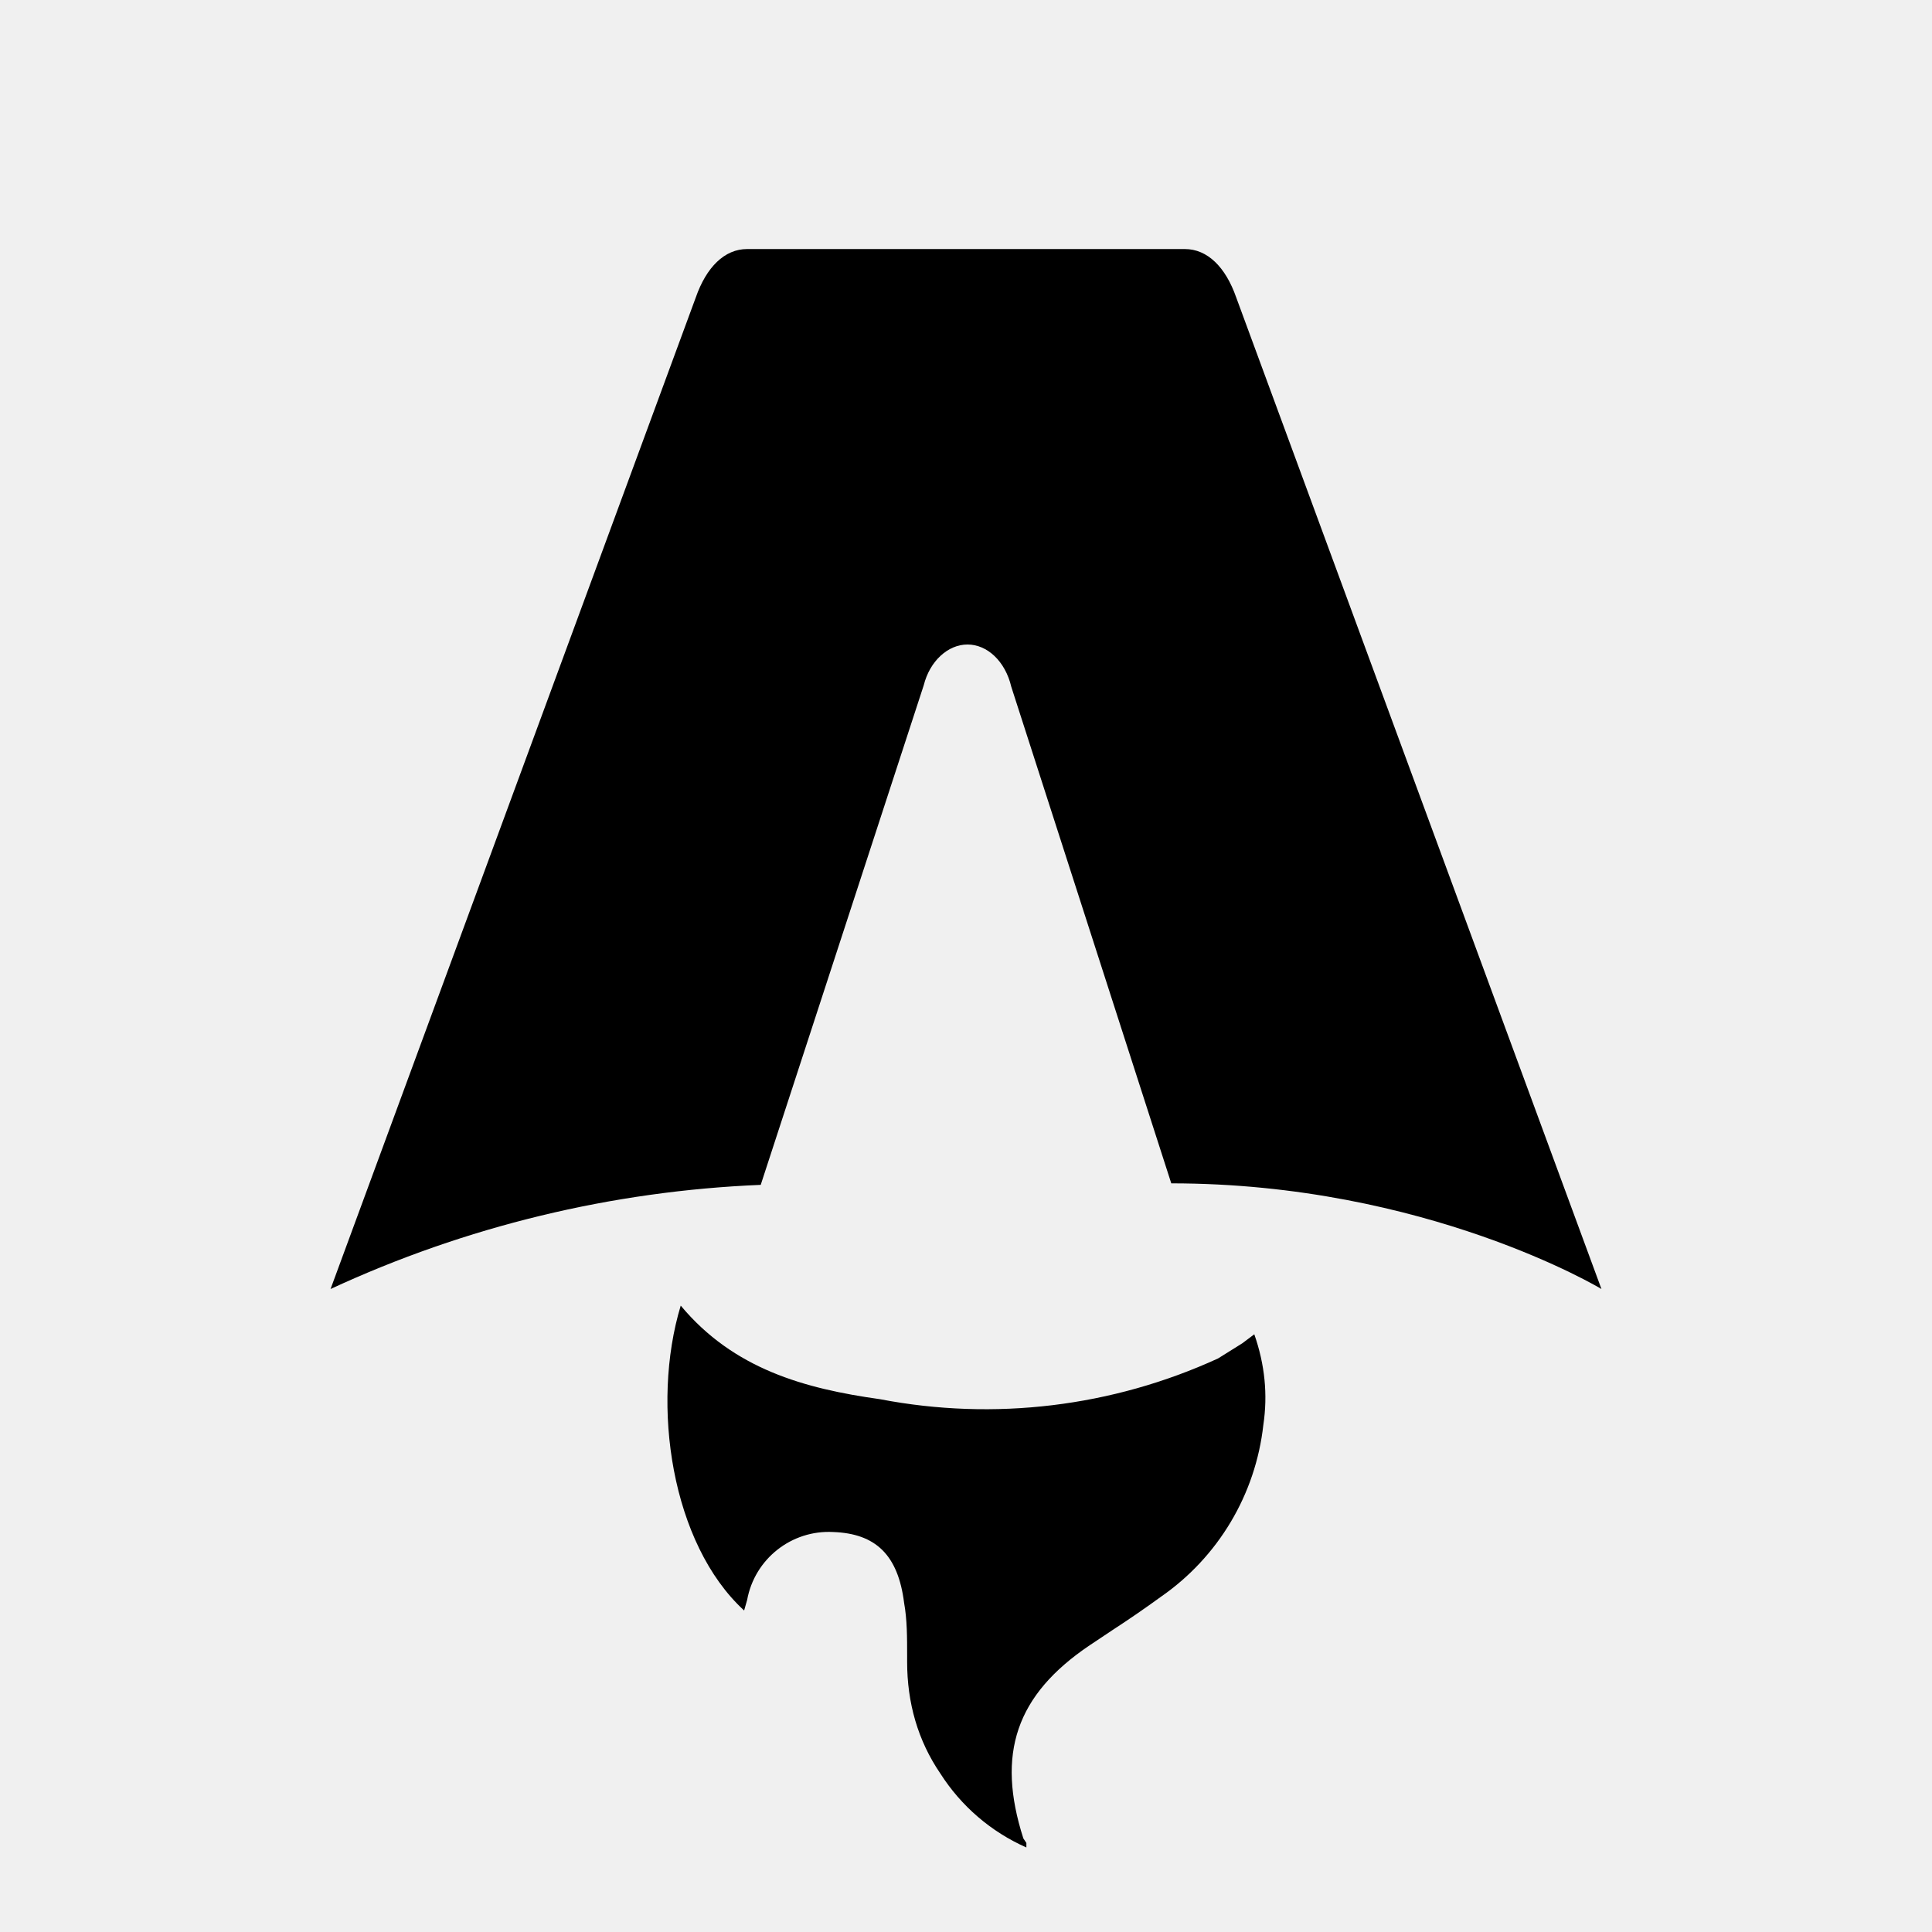
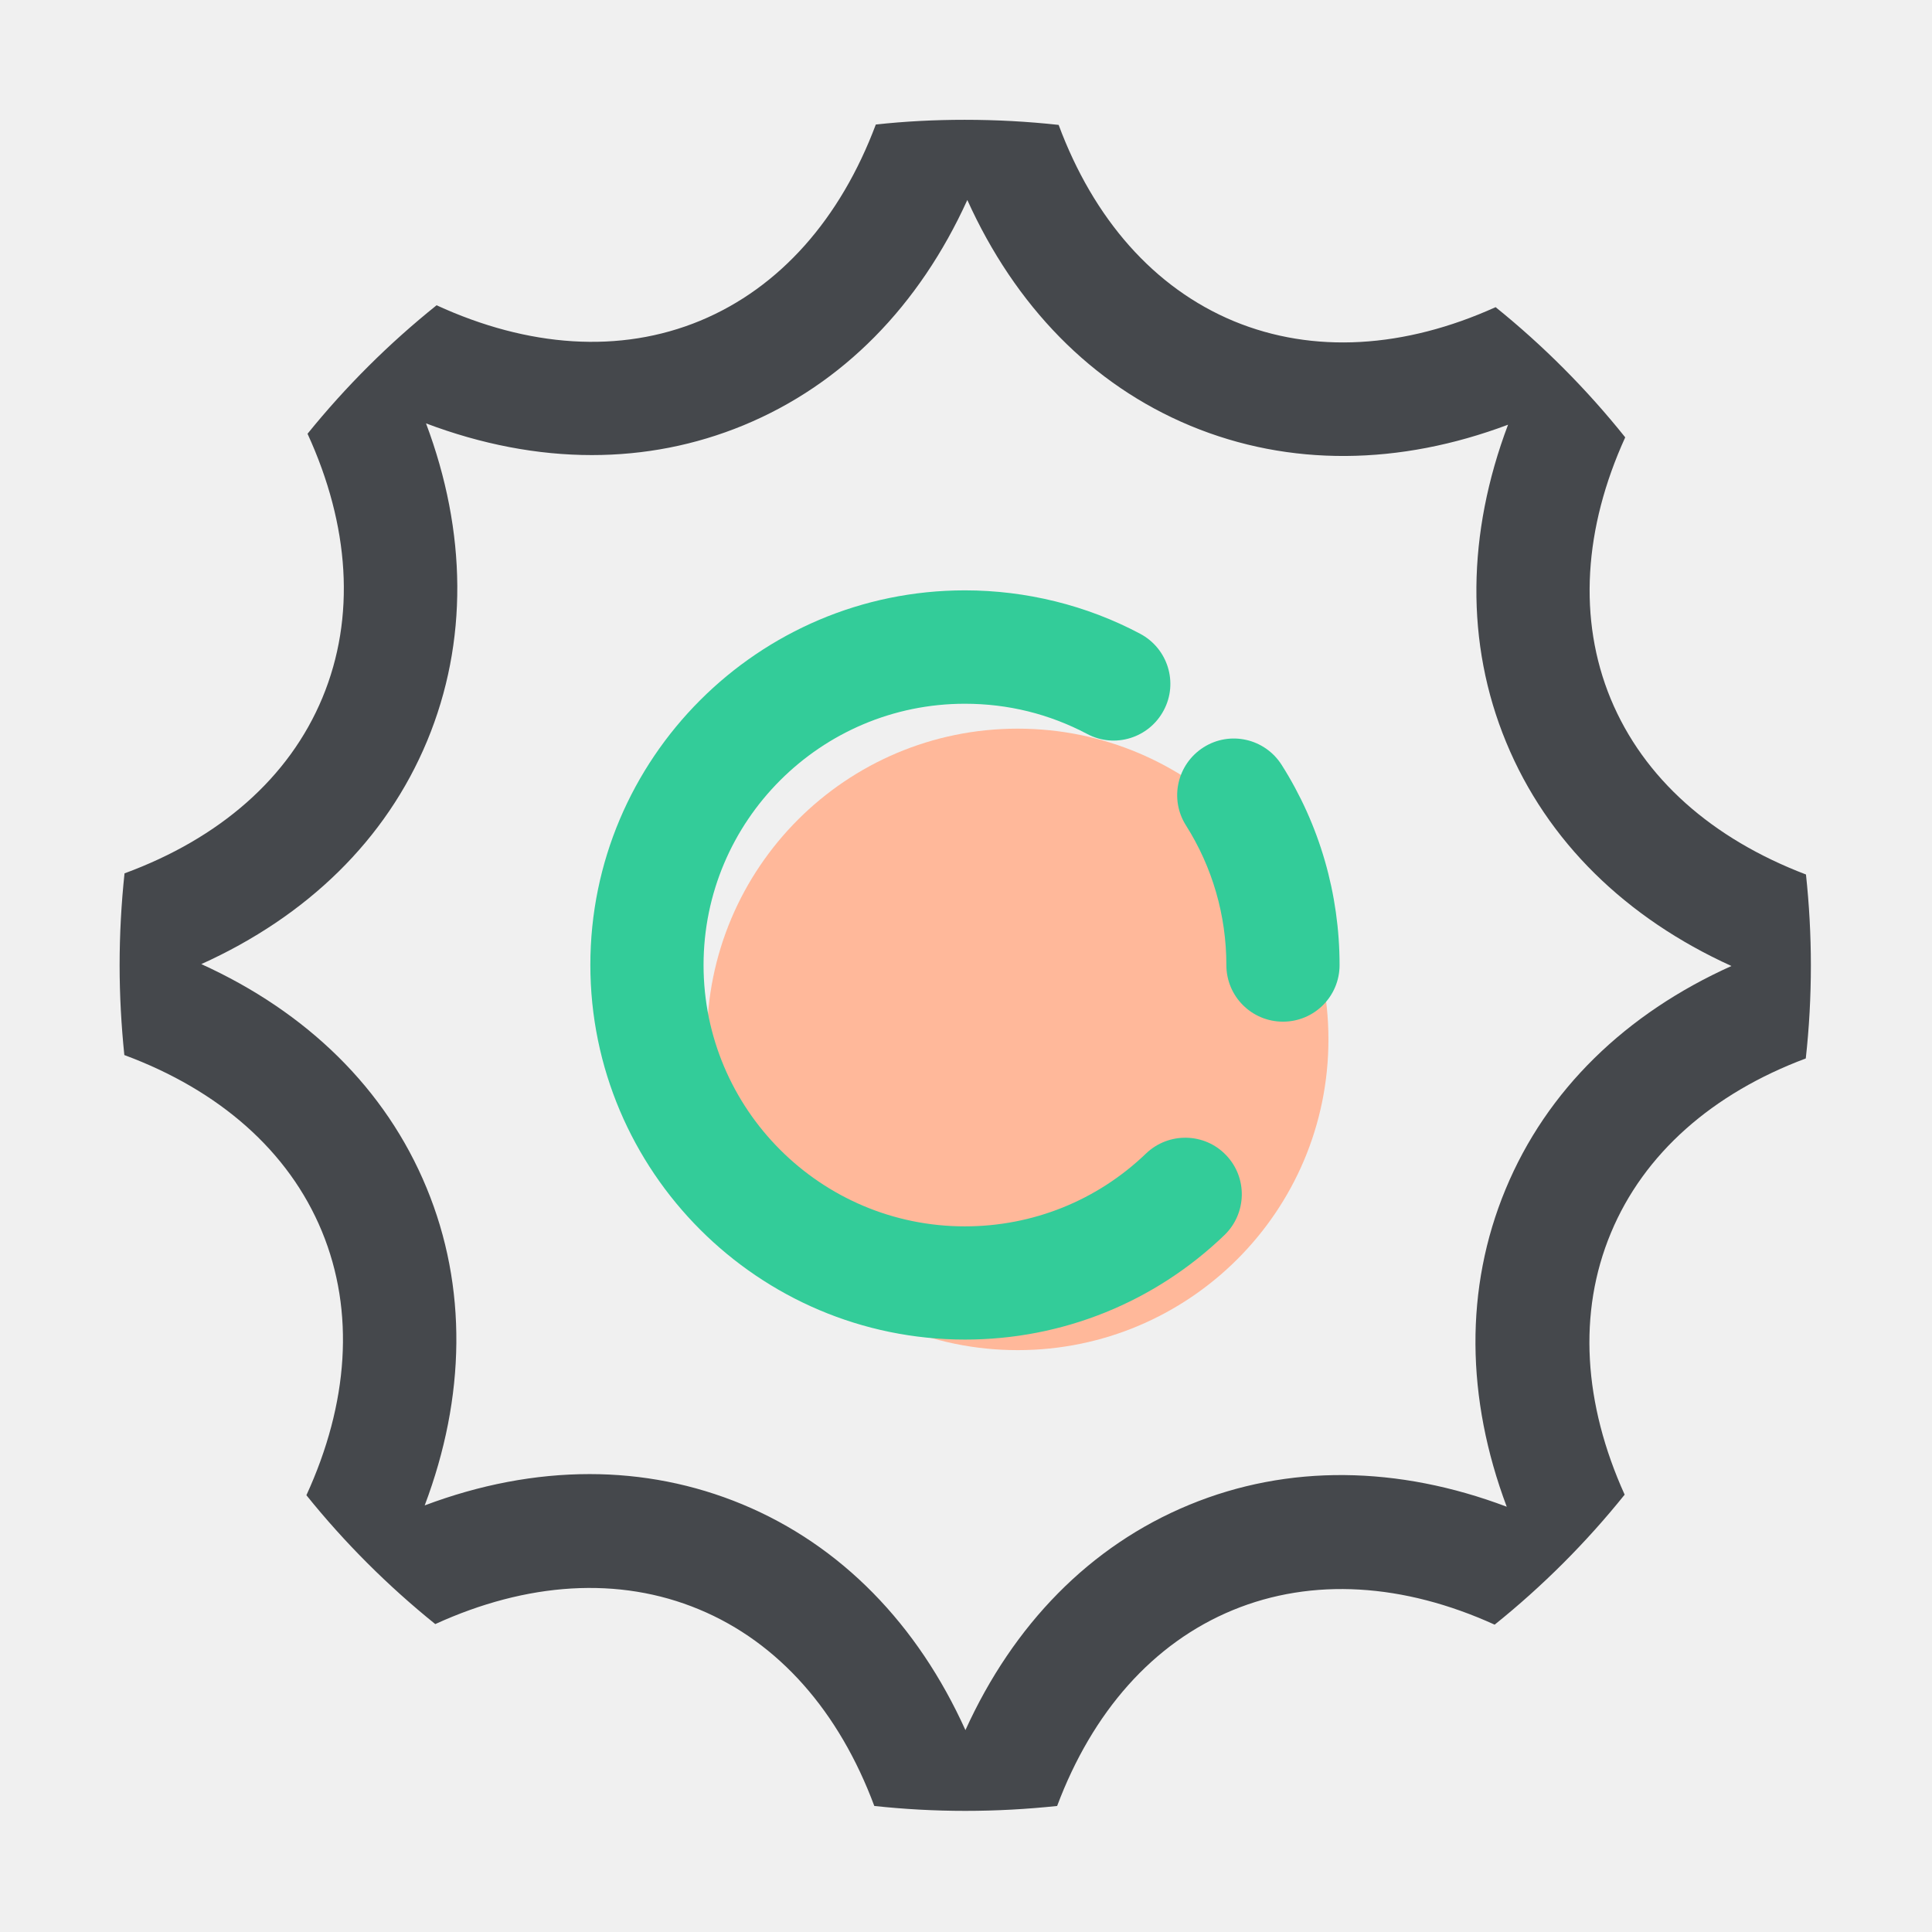
- <svg xmlns="http://www.w3.org/2000/svg" fill="none" viewBox="0 0 128 128">
-   <path d="M50.4 78.5a75.1 75.1 0 0 0-28.5 6.9l24.2-65.7c.7-2 1.9-3.2 3.4-3.2h29c1.5 0 2.7 1.2 3.4 3.2l24.2 65.7s-11.6-7-28.5-7L67 45.5c-.4-1.7-1.6-2.8-2.9-2.8-1.3 0-2.5 1.1-2.9 2.7L50.4 78.5Zm-1.1 28.2Zm-4.2-20.2c-2 6.6-.6 15.8 4.2 20.2a17.5 17.5 0 0 1 .2-.7 5.5 5.5 0 0 1 5.7-4.5c2.8.1 4.3 1.5 4.7 4.7.2 1.1.2 2.3.2 3.5v.4c0 2.7.7 5.2 2.2 7.4a13 13 0 0 0 5.7 4.9v-.3l-.2-.3c-1.8-5.6-.5-9.5 4.4-12.8l1.5-1a73 73 0 0 0 3.2-2.2 16 16 0 0 0 6.8-11.4c.3-2 .1-4-.6-6l-.8.6-1.6 1a37 37 0 0 1-22.4 2.7c-5-.7-9.7-2-13.2-6.2Z" />
-   <style>
-         path { fill: #000; }
-         @media (prefers-color-scheme: dark) {
-             path { fill: #FFF; }
-         }
-     </style>
+ <svg xmlns="http://www.w3.org/2000/svg" width="800px" height="800px" viewBox="0 0 1024 1024" class="icon" version="1.1">
+   <path d="M539.4 550.9m-164.7 0a164.7 164.7 0 1 0 329.4 0 164.7 164.7 0 1 0-329.4 0Z" fill="#FFB89A" />
+   <path d="M679.3 405.4c-8.9-14-27.4-18.2-41.4-9.3-14 8.9-18.2 27.4-9.3 41.4 14 22.1 21.4 47.7 21.4 74 0 16.6 13.4 30 30 30s30-13.4 30-30c0-37.7-10.6-74.4-30.7-106.1z" fill="#33CC99" />
+   <path d="M607.4 611.4c-25.9 24.9-60 38.6-96 38.6-76.4 0-138.5-62.1-138.5-138.5S435 373 511.4 373c22.9 0 44.7 5.4 64.8 16 14.6 7.8 32.8 2.2 40.6-12.5 7.8-14.6 2.2-32.8-12.5-40.6-28.4-15.1-60.5-23-92.9-23-109.5 0-198.5 89.1-198.5 198.5C312.9 620.9 402 710 511.5 710c51.5 0 100.4-19.7 137.5-55.4 11.9-11.5 12.3-30.5 0.8-42.4-11.4-11.9-30.4-12.3-42.4-0.8z" fill="#33CC99" />
+   <path d="M853.7 370.4c-17.4-42.2-14.2-90.5 7.7-138.6a448.25 448.25 0 0 0-68.7-69c-48.2 21.8-96.6 24.9-138.8 7.4-42.3-17.6-74.3-54.2-92.8-104-16.4-1.8-33-2.7-49.8-2.7-15.9 0-31.6 0.8-47.1 2.5-18.7 49.8-50.7 86.4-93.1 104-42.5 17.6-91.2 14.1-139.7-8.2-25.2 20.2-48.1 43-68.4 68.1 22.3 48.6 25.6 97.3 7.9 139.9-17.7 42.6-54.6 74.6-104.9 93.1-1.7 16-2.6 32.3-2.6 48.7 0 16.1 0.9 32 2.5 47.6 50.2 18.6 87.1 50.8 104.7 93.4 17.6 42.6 14.1 91.3-8.2 139.9 20.2 25.1 43.1 48 68.3 68.3 48.6-22.2 97.3-25.5 139.8-7.8 42.4 17.6 74.3 54.3 92.9 104.2 15.8 1.7 31.9 2.6 48.2 2.6 16.5 0 32.7-0.9 48.7-2.6 18.7-49.8 50.7-86.3 93.1-103.8 42.2-17.4 90.6-14.2 138.8 7.7 25.4-20.4 48.5-43.5 68.9-68.9-21.8-48.2-24.9-96.5-7.3-138.7 17.5-42.1 53.9-74 103.3-92.5 1.8-16.2 2.7-32.7 2.7-49.3 0-16.3-0.9-32.4-2.6-48.2-49.8-19-86-50.9-103.5-93.1zM798 630.3c-21.8 52.5-21 110.8 0.6 168.3-57.5-21.7-115.8-22.7-168.3-1-52.6 21.7-93.2 63.5-118.6 119.4-25.3-56-65.8-97.9-118.3-119.7-25.8-10.7-53.1-16-80.9-16-28.8 0-58.2 5.6-87.4 16.6 21.7-57.5 22.7-115.8 1-168.3-21.7-52.6-63.5-93.2-119.4-118.6 56-25.3 97.9-65.8 119.7-118.3 21.8-52.5 21-110.8-0.6-168.3 29.4 11.1 59 16.8 87.9 16.8 27.7 0 54.7-5.2 80.4-15.8 52.6-21.7 93.2-63.5 118.6-119.4 25.3 56 65.8 97.9 118.3 119.7 52.5 21.8 110.8 21 168.3-0.6-21.7 57.5-22.7 115.8-1 168.3C820 446 861.8 486.6 917.7 512c-56 25.2-97.9 65.7-119.7 118.3z" fill="#45484C" />
</svg>
